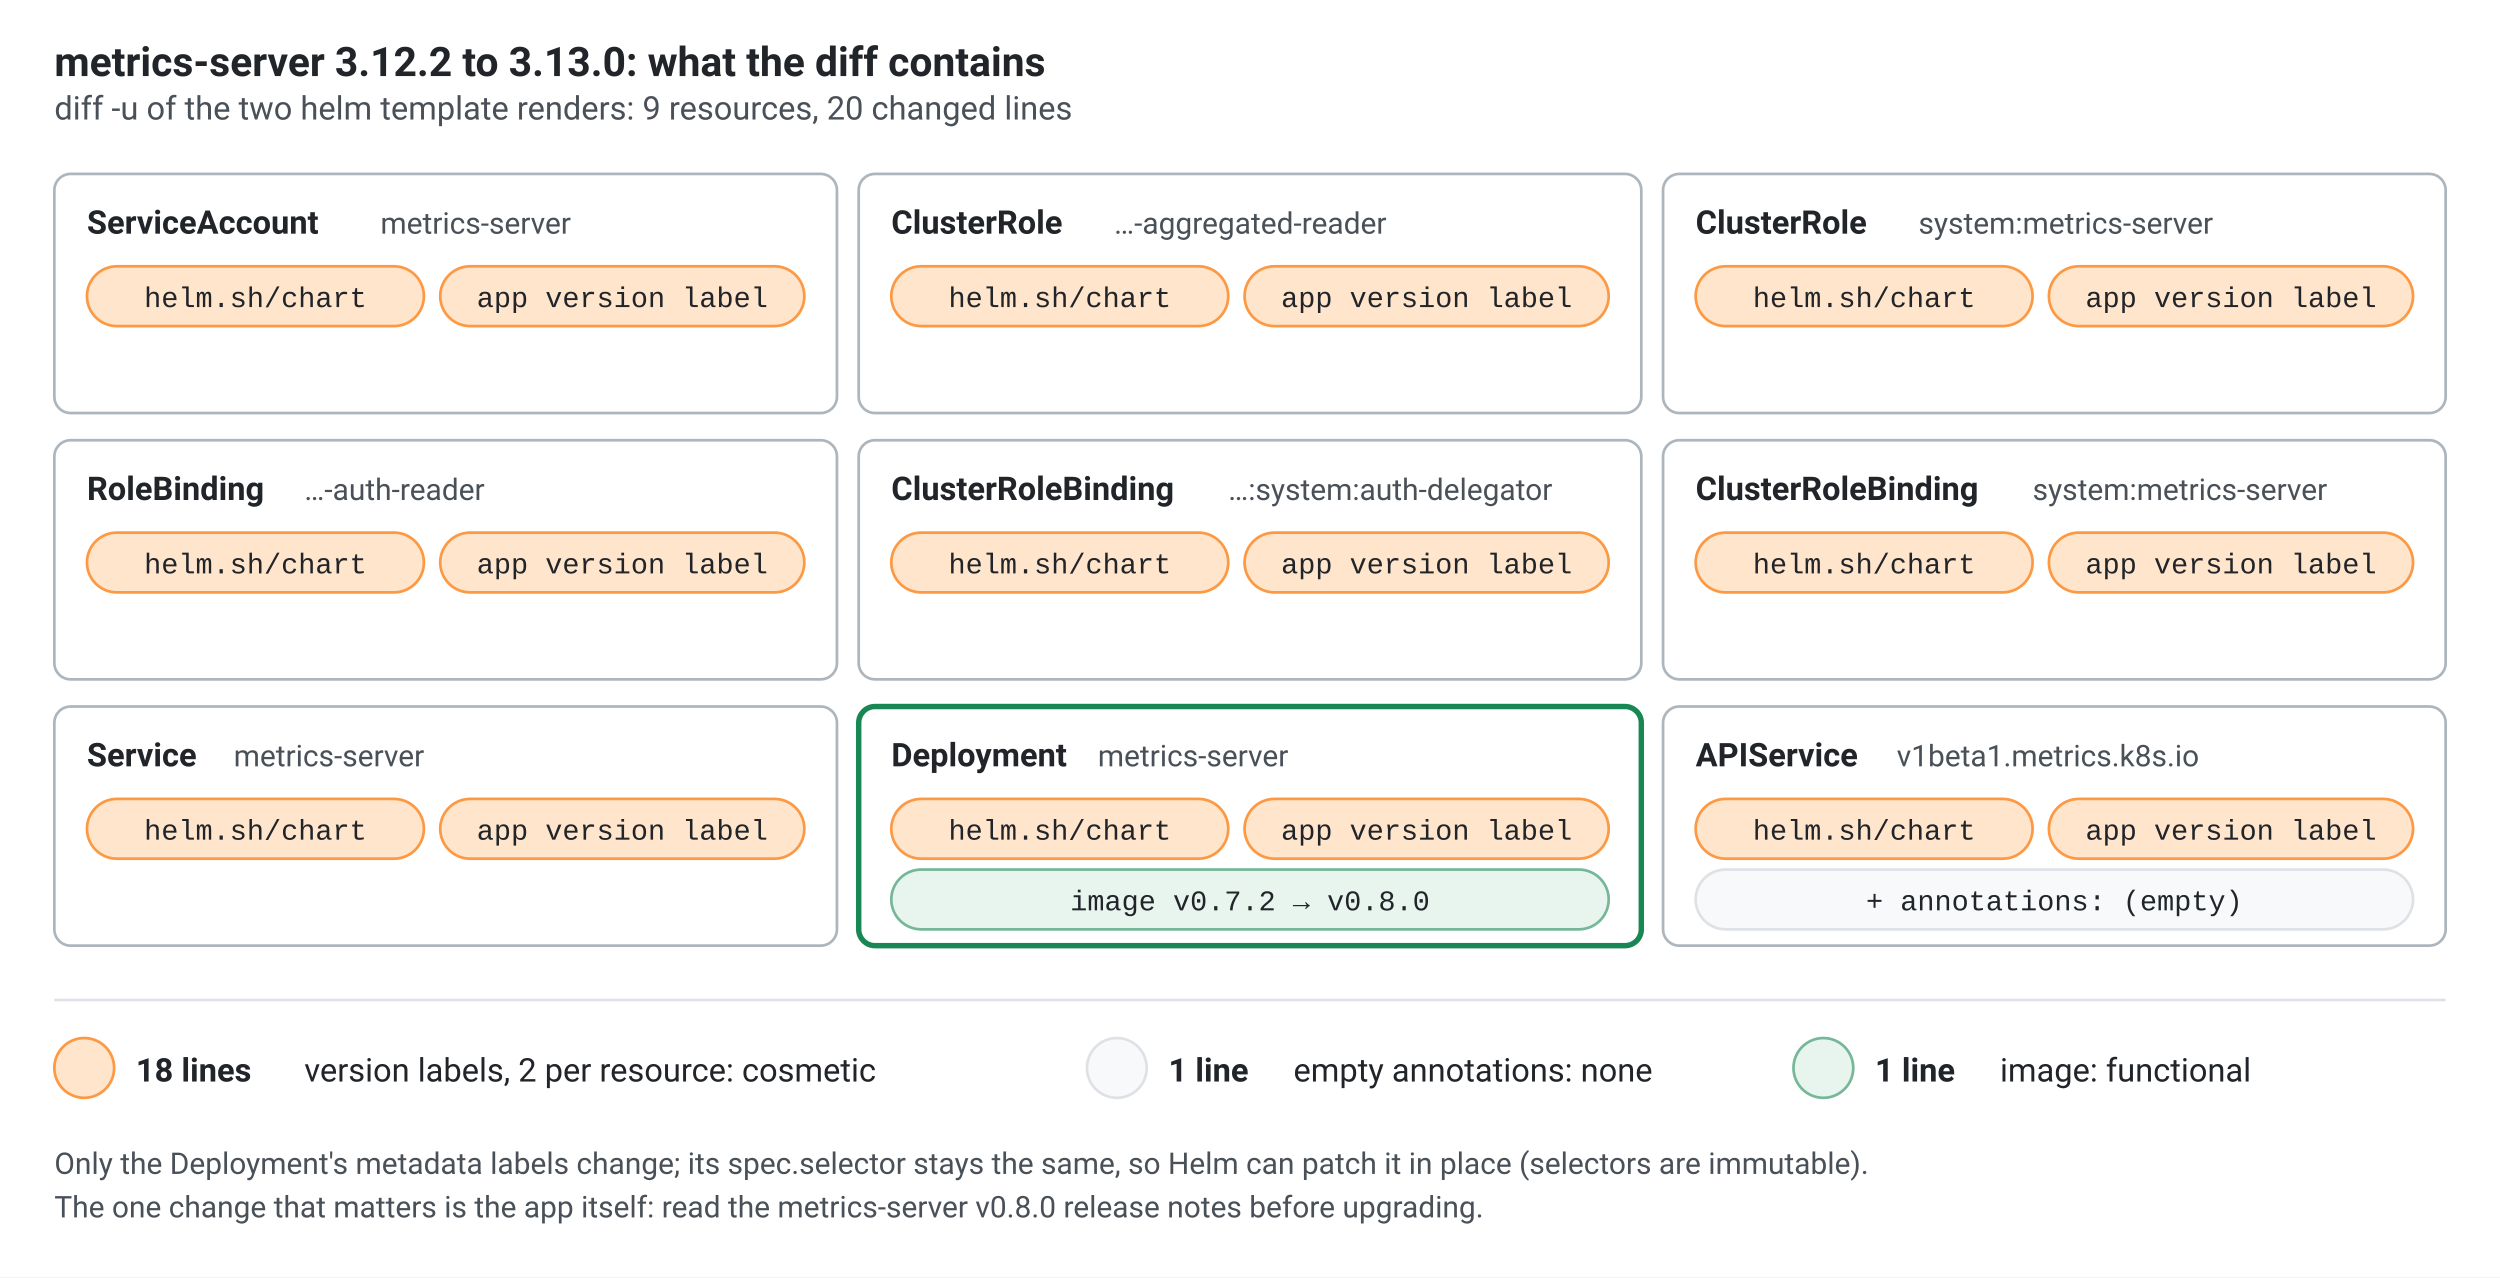
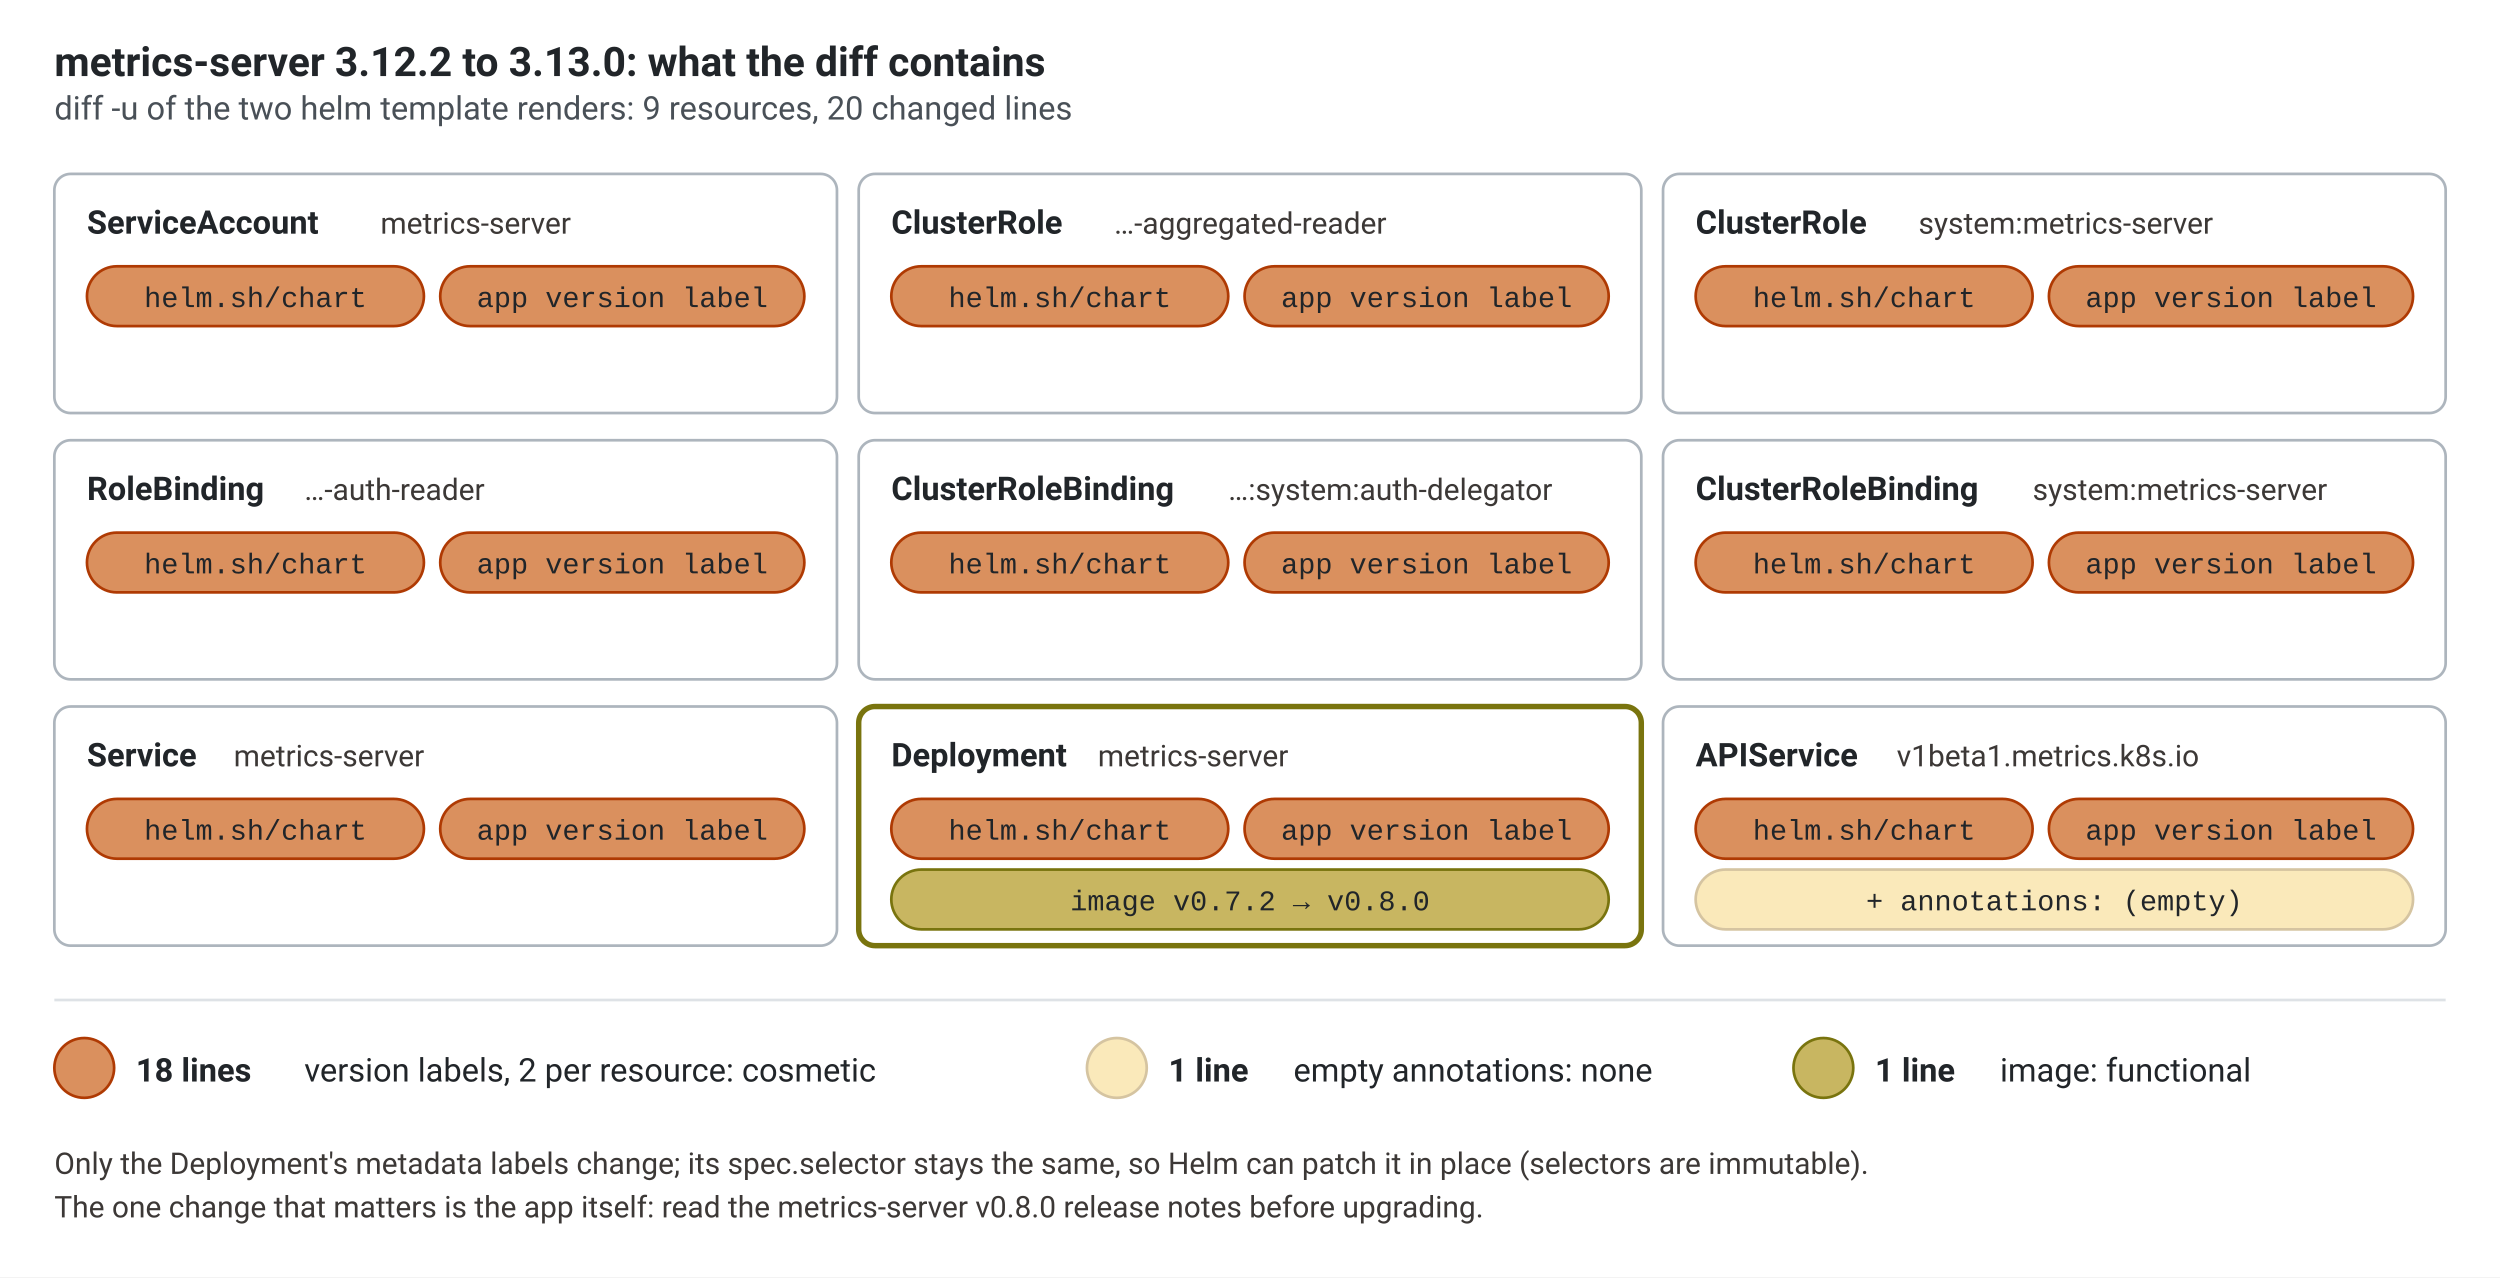
<svg xmlns="http://www.w3.org/2000/svg" viewBox="0 0 920 470" font-family="Roboto, 'Helvetica Neue', Arial, sans-serif" role="img" aria-labelledby="t d">
  <defs>
    <style>
      .h   { font-size: 15px; font-weight: 700; fill: #212529; }
      .sub { font-size: 12px; fill: #495057; }
      .tb  { font-size: 13px; font-weight: 700; fill: #212529; }
      .m   { font-family: Menlo, Consolas, 'Liberation Mono', monospace; font-size: 10.5px; fill: #212529; }
-       .d   { font-size: 11px; fill: #495057; }
+       .d   { font-size: 11px; fill: #3c3836; }
      .c   { font-size: 12px; fill: #212529; }
      .cb  { font-size: 12px; font-weight: 700; fill: #212529; }
      .r   { fill: #e7f1ff; stroke: #6ea8fe; }
-       .g   { fill: #e8f5ee; stroke: #75b798; }
-       .w   { fill: #ffe5cc; stroke: #fd9843; }
-       .n   { fill: #f8f9fa; stroke: #dee2e6; }
+       .g   { fill: #c8b661; stroke: #79740e; }
+       .w   { fill: #da905e; stroke: #af3a03; }
+       .n   { fill: #fae9ba; stroke: #d5c4a1; }
      .s   { fill: #ffffff; stroke: #adb5bd; }
      .card{ fill: #ffffff; stroke: #adb5bd; }
-       .hot { fill: #ffffff; stroke: #198754; stroke-width: 2; }
+       .hot { fill: #ffffff; stroke: #79740e; stroke-width: 2; }
    </style>
  </defs>
  <rect width="920" height="470" fill="#ffffff" />
  <text class="h" x="20" y="28">metrics-server 3.12.2 to 3.13.0: what the diff contains</text>
  <text class="sub" x="20" y="44">diff -u of the two helm template renders: 9 resources, 20 changed lines</text>
  <rect class="card" x="20" y="64" width="288" height="88" rx="6" />
  <text class="cb" x="32" y="86">ServiceAccount</text>
  <text class="d" x="140" y="86">metrics-server</text>
  <rect class="w" x="32" y="98" width="124" height="22" rx="11" />
  <text class="m" x="94" y="113" text-anchor="middle">helm.sh/chart</text>
  <rect class="w" x="162" y="98" width="134" height="22" rx="11" />
  <text class="m" x="229" y="113" text-anchor="middle">app version label</text>
  <rect class="card" x="316" y="64" width="288" height="88" rx="6" />
  <text class="cb" x="328" y="86">ClusterRole</text>
  <text class="d" x="410" y="86">…-aggregated-reader</text>
  <rect class="w" x="328" y="98" width="124" height="22" rx="11" />
  <text class="m" x="390" y="113" text-anchor="middle">helm.sh/chart</text>
  <rect class="w" x="458" y="98" width="134" height="22" rx="11" />
  <text class="m" x="525" y="113" text-anchor="middle">app version label</text>
  <rect class="card" x="612" y="64" width="288" height="88" rx="6" />
  <text class="cb" x="624" y="86">ClusterRole</text>
  <text class="d" x="706" y="86">system:metrics-server</text>
  <rect class="w" x="624" y="98" width="124" height="22" rx="11" />
  <text class="m" x="686" y="113" text-anchor="middle">helm.sh/chart</text>
  <rect class="w" x="754" y="98" width="134" height="22" rx="11" />
  <text class="m" x="821" y="113" text-anchor="middle">app version label</text>
  <rect class="card" x="20" y="162" width="288" height="88" rx="6" />
  <text class="cb" x="32" y="184">RoleBinding</text>
  <text class="d" x="112" y="184">…-auth-reader</text>
  <rect class="w" x="32" y="196" width="124" height="22" rx="11" />
  <text class="m" x="94" y="211" text-anchor="middle">helm.sh/chart</text>
  <rect class="w" x="162" y="196" width="134" height="22" rx="11" />
  <text class="m" x="229" y="211" text-anchor="middle">app version label</text>
  <rect class="card" x="316" y="162" width="288" height="88" rx="6" />
  <text class="cb" x="328" y="184">ClusterRoleBinding</text>
  <text class="d" x="452" y="184">…:system:auth-delegator</text>
  <rect class="w" x="328" y="196" width="124" height="22" rx="11" />
  <text class="m" x="390" y="211" text-anchor="middle">helm.sh/chart</text>
  <rect class="w" x="458" y="196" width="134" height="22" rx="11" />
  <text class="m" x="525" y="211" text-anchor="middle">app version label</text>
  <rect class="card" x="612" y="162" width="288" height="88" rx="6" />
  <text class="cb" x="624" y="184">ClusterRoleBinding</text>
  <text class="d" x="748" y="184">system:metrics-server</text>
  <rect class="w" x="624" y="196" width="124" height="22" rx="11" />
  <text class="m" x="686" y="211" text-anchor="middle">helm.sh/chart</text>
  <rect class="w" x="754" y="196" width="134" height="22" rx="11" />
  <text class="m" x="821" y="211" text-anchor="middle">app version label</text>
  <rect class="card" x="20" y="260" width="288" height="88" rx="6" />
  <text class="cb" x="32" y="282">Service</text>
  <text class="d" x="86" y="282">metrics-server</text>
  <rect class="w" x="32" y="294" width="124" height="22" rx="11" />
  <text class="m" x="94" y="309" text-anchor="middle">helm.sh/chart</text>
  <rect class="w" x="162" y="294" width="134" height="22" rx="11" />
  <text class="m" x="229" y="309" text-anchor="middle">app version label</text>
  <rect class="hot" x="316" y="260" width="288" height="88" rx="6" />
  <text class="cb" x="328" y="282">Deployment</text>
  <text class="d" x="404" y="282">metrics-server</text>
  <rect class="w" x="328" y="294" width="124" height="22" rx="11" />
  <text class="m" x="390" y="309" text-anchor="middle">helm.sh/chart</text>
  <rect class="w" x="458" y="294" width="134" height="22" rx="11" />
  <text class="m" x="525" y="309" text-anchor="middle">app version label</text>
  <rect class="g" x="328" y="320" width="264" height="22" rx="11" />
  <text class="m" x="460" y="335" text-anchor="middle">image v0.7.2 → v0.8.0</text>
  <rect class="card" x="612" y="260" width="288" height="88" rx="6" />
  <text class="cb" x="624" y="282">APIService</text>
  <text class="d" x="698" y="282">v1beta1.metrics.k8s.io</text>
  <rect class="w" x="624" y="294" width="124" height="22" rx="11" />
  <text class="m" x="686" y="309" text-anchor="middle">helm.sh/chart</text>
  <rect class="w" x="754" y="294" width="134" height="22" rx="11" />
  <text class="m" x="821" y="309" text-anchor="middle">app version label</text>
  <rect class="n" x="624" y="320" width="264" height="22" rx="11" />
  <text class="m" x="756" y="335" text-anchor="middle">+ annotations: (empty)</text>
  <line x1="20" y1="368" x2="900" y2="368" stroke="#dee2e6" stroke-width="1" />
  <rect class="w" x="20" y="382" width="22" height="22" rx="11" />
  <text class="cb" x="50" y="398">18 lines</text>
  <text class="c" x="112" y="398">version labels, 2 per resource: cosmetic</text>
  <rect class="n" x="400" y="382" width="22" height="22" rx="11" />
  <text class="cb" x="430" y="398">1 line</text>
  <text class="c" x="476" y="398">empty annotations: none</text>
  <rect class="g" x="660" y="382" width="22" height="22" rx="11" />
  <text class="cb" x="690" y="398">1 line</text>
  <text class="c" x="736" y="398">image: functional</text>
  <text class="d" x="20" y="432">Only the Deployment's metadata labels change; its spec.selector stays the same, so Helm can patch it in place (selectors are immutable).</text>
  <text class="d" x="20" y="448">The one change that matters is the app itself: read the metrics-server v0.8.0 release notes before upgrading.</text>
</svg>
